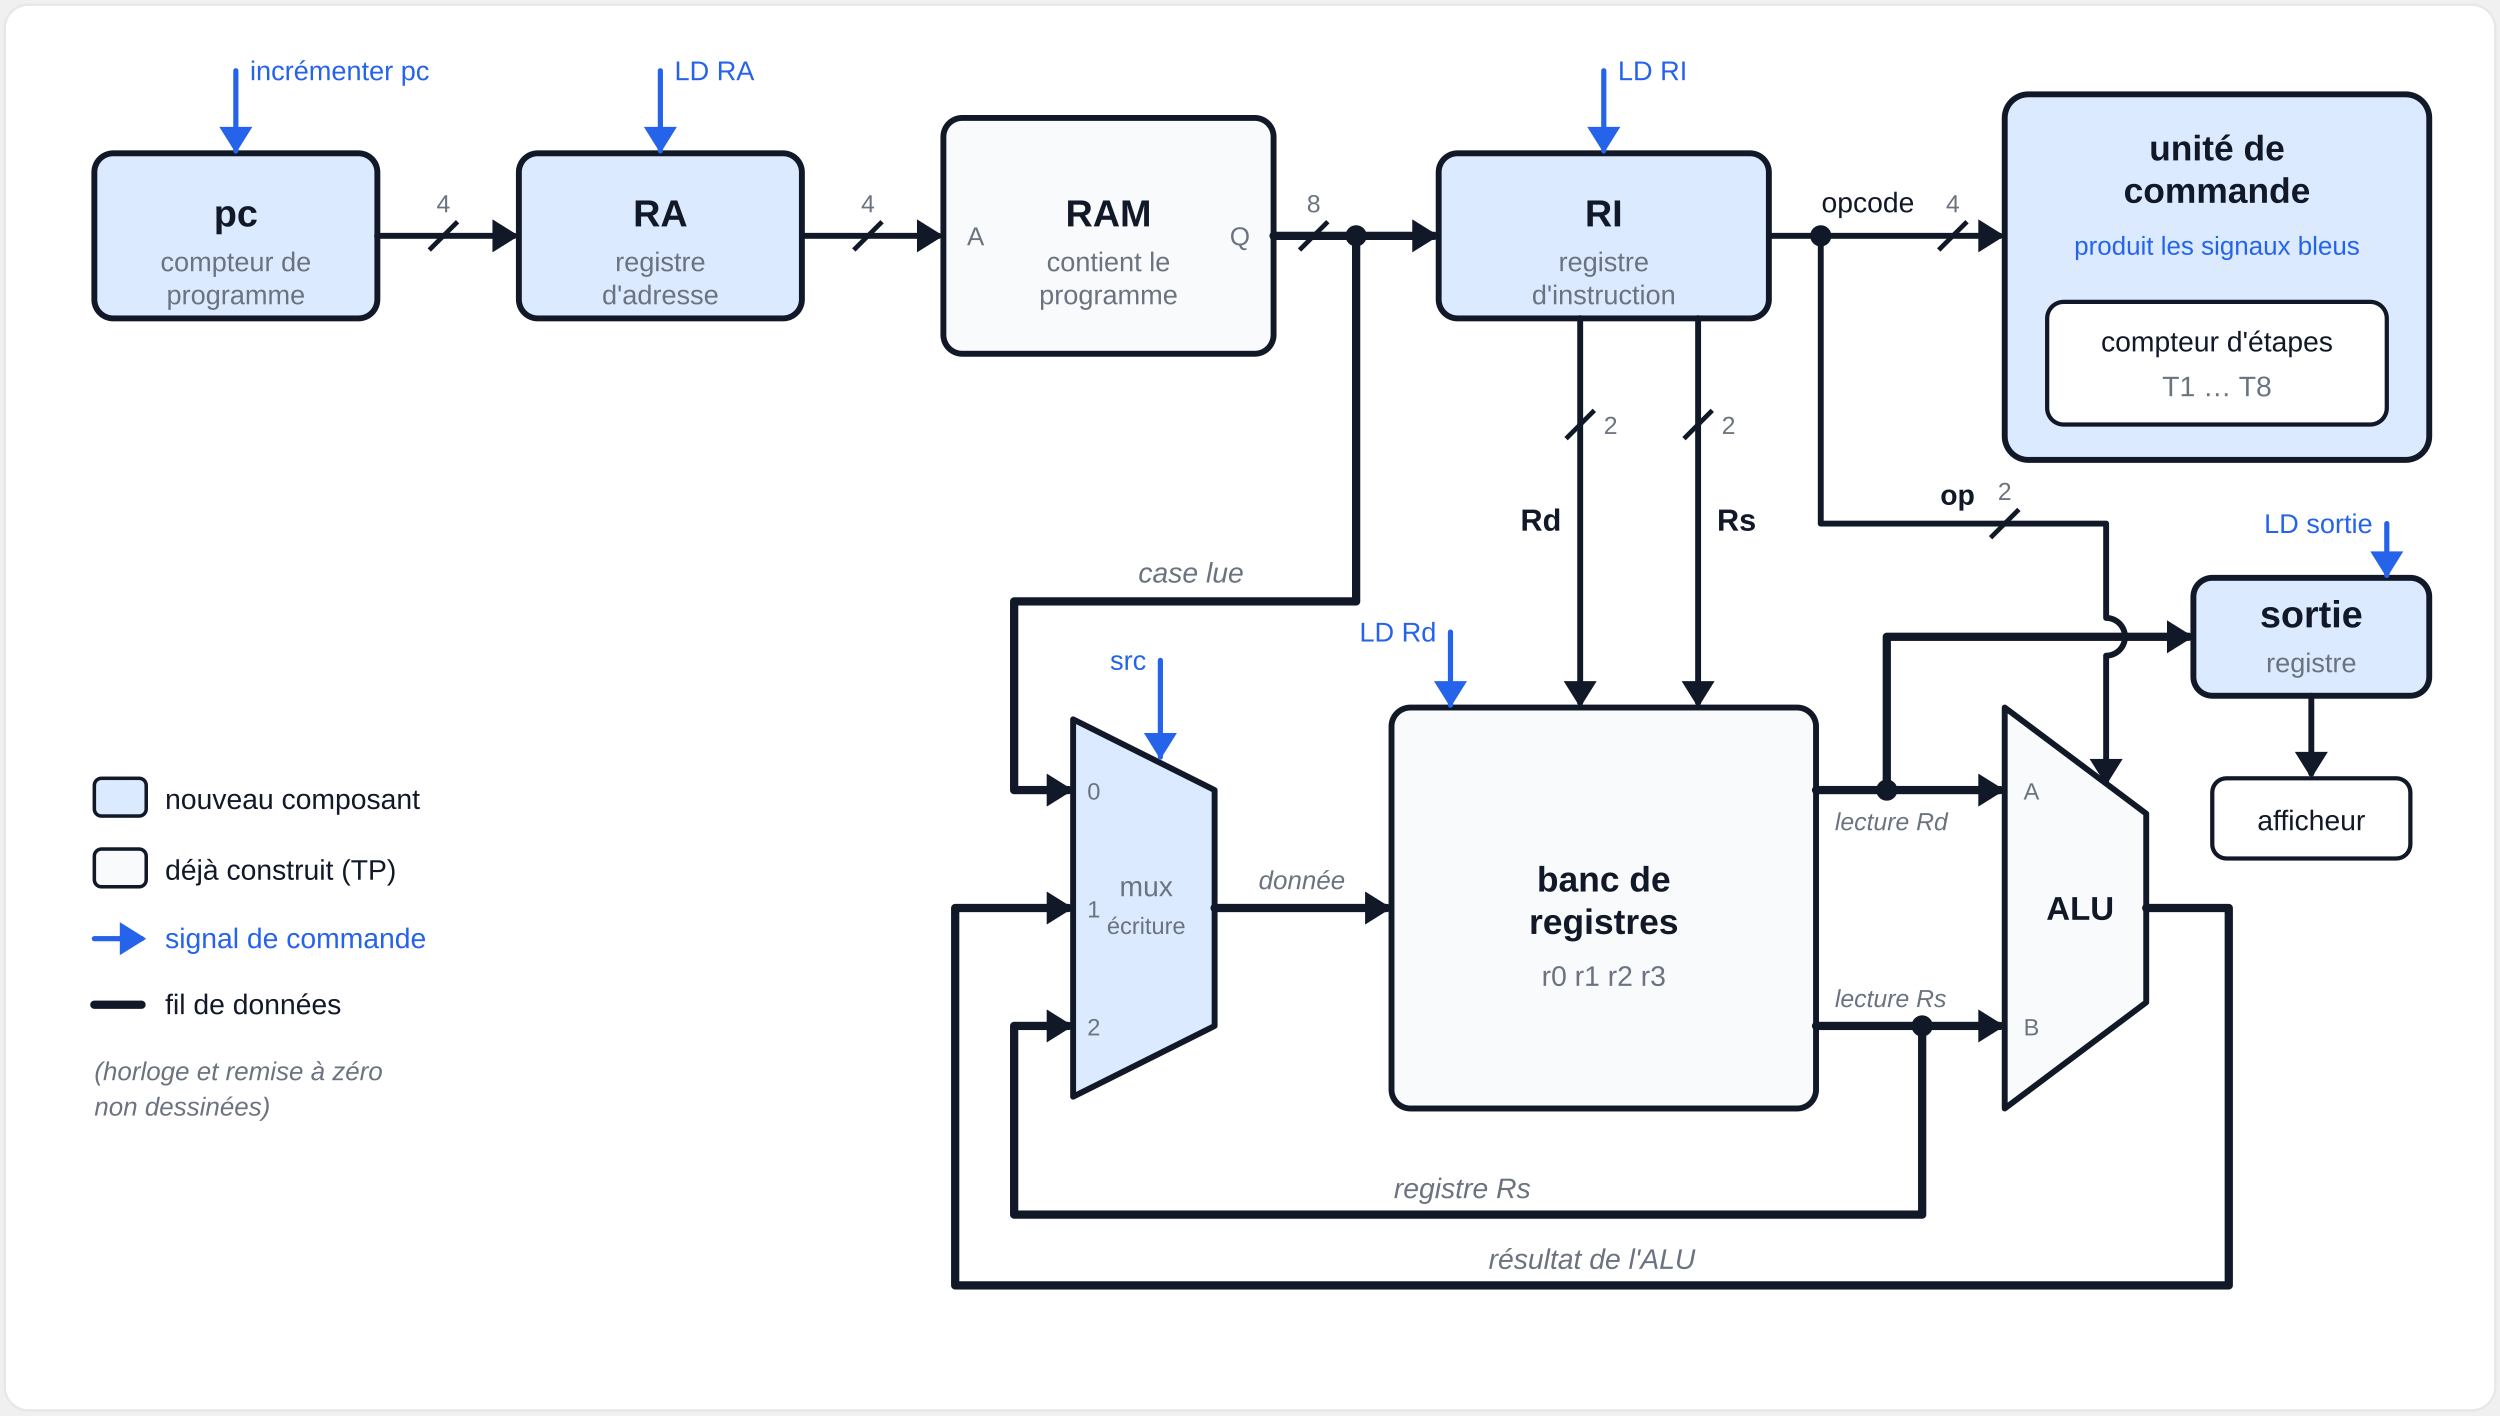
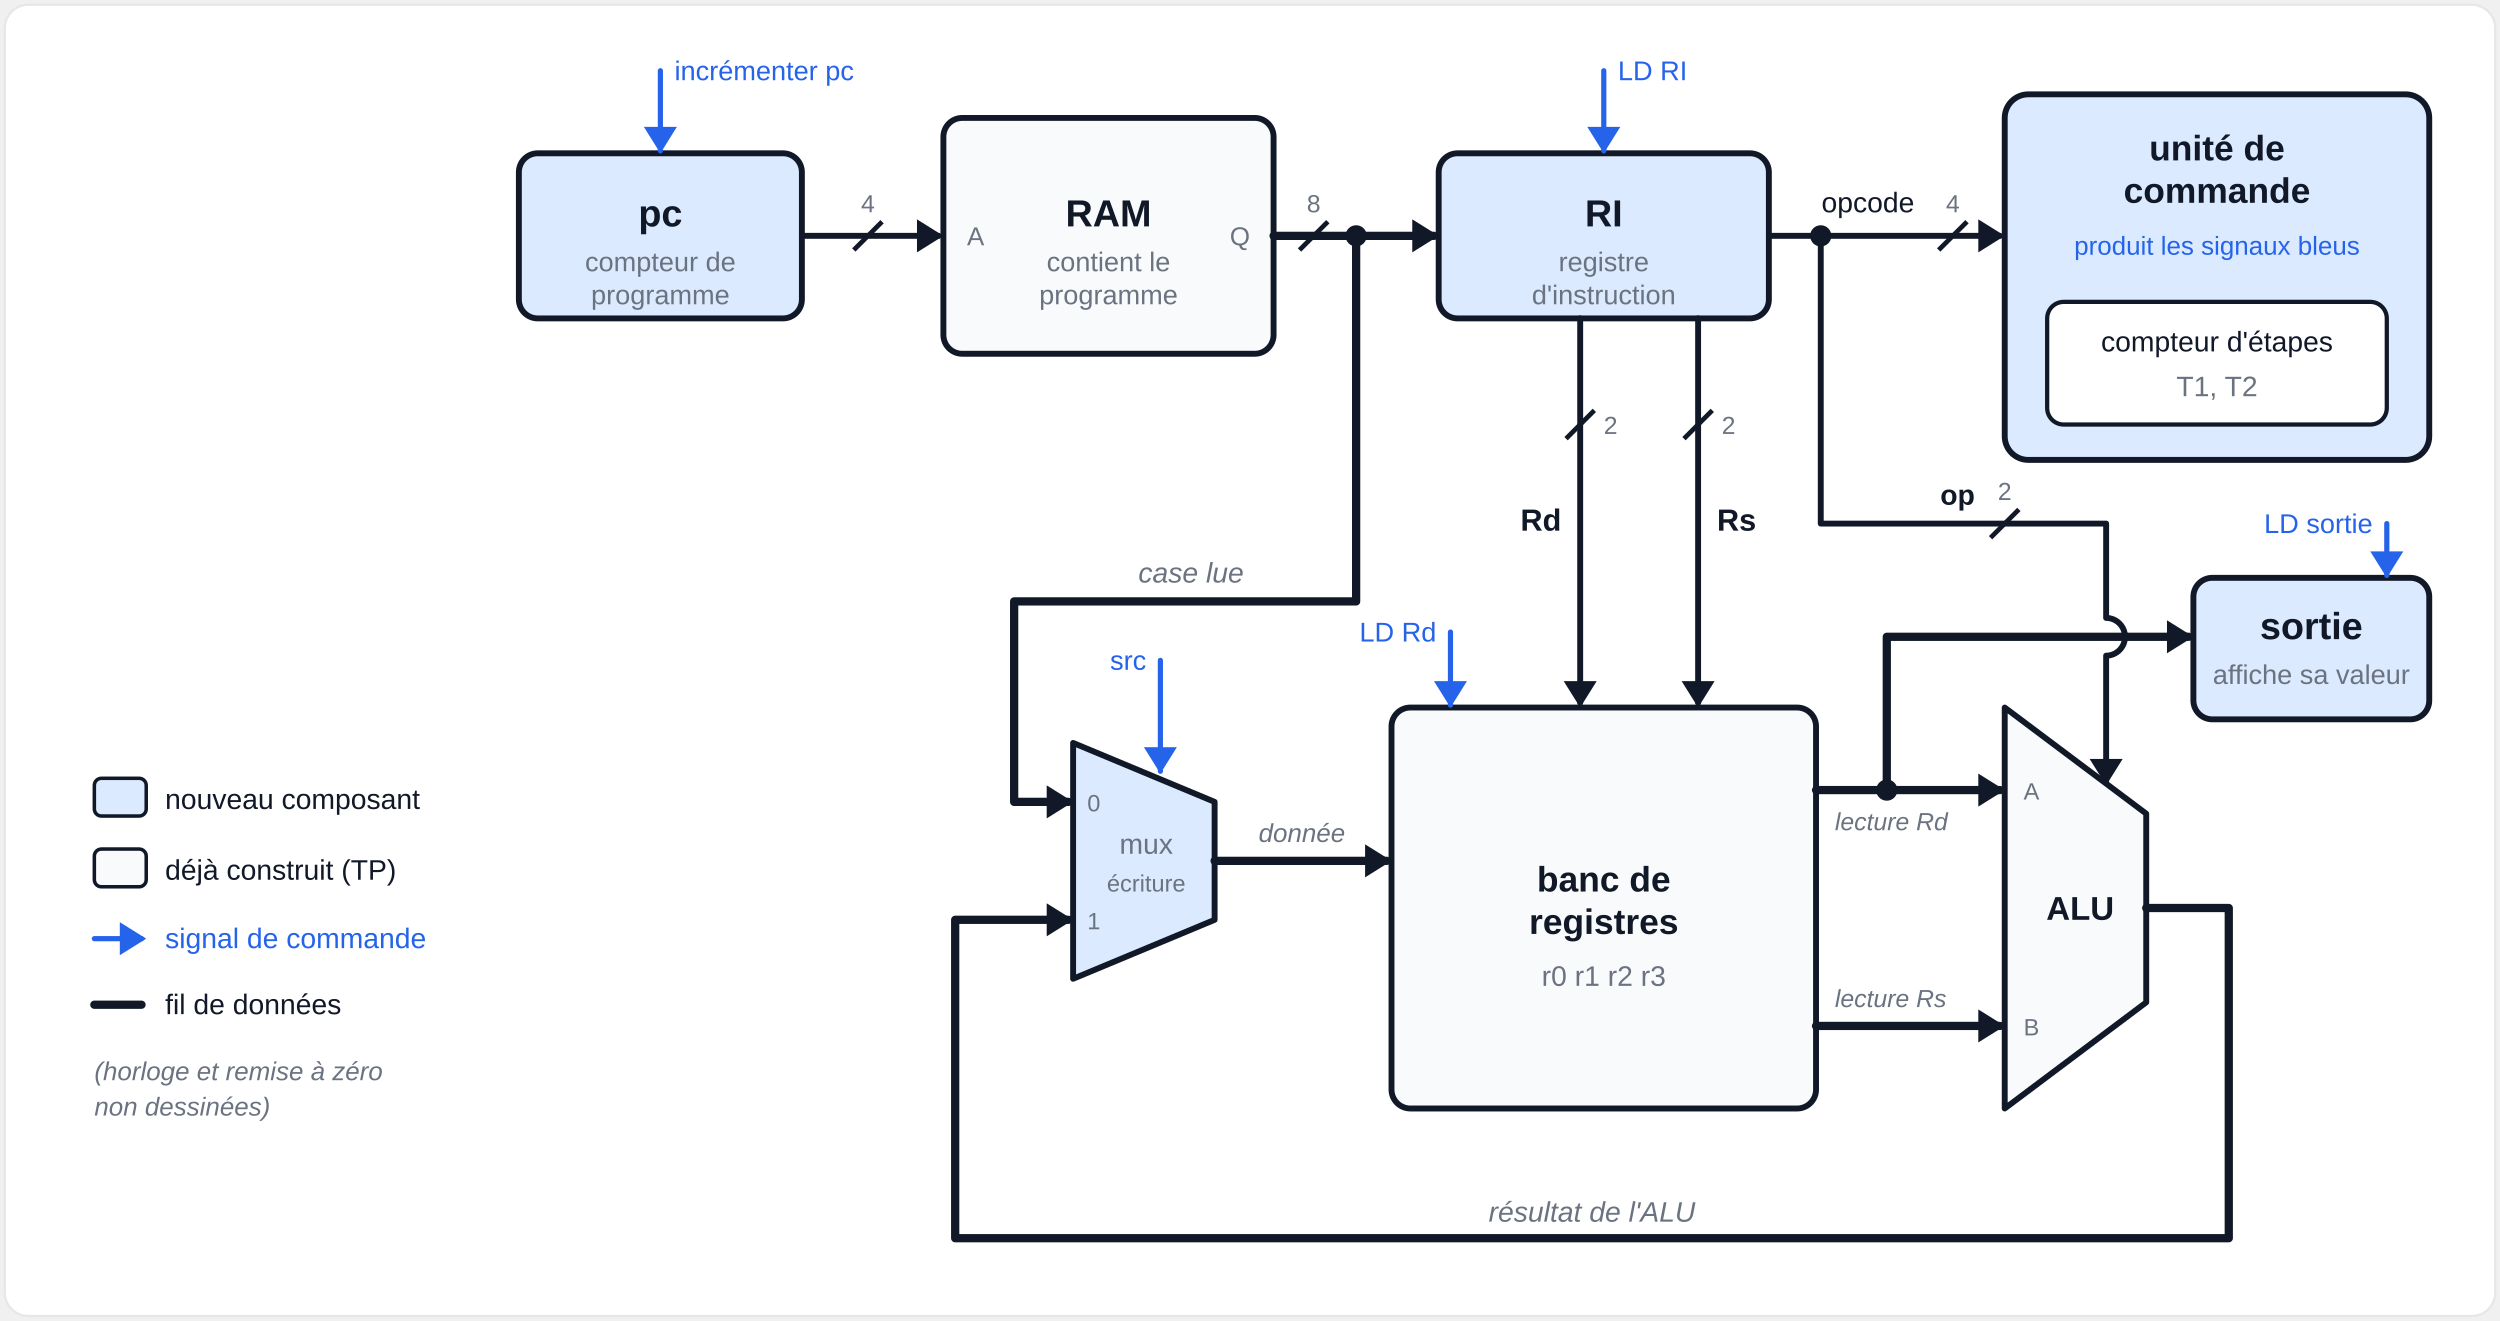
- <svg xmlns="http://www.w3.org/2000/svg" viewBox="0 0 1060 600" role="img" aria-label="Le processeur complet : compteur de programme, registre d'adresse, RAM, registre d'instruction, unité de commande, multiplexeur d'écriture, banc de registres, ALU et registre de sortie, avec les signaux de commande en bleu">
-   <rect x="2" y="2" width="1056" height="596" rx="10" fill="#ffffff" stroke="#e5e7eb" />
-   <rect x="40" y="65" width="120" height="70" rx="8" fill="#dbeafe" stroke="#111827" stroke-width="2.5" />
-   <text x="100.0" y="96.0" font-family="'Segoe UI',Arial,sans-serif" font-size="16" fill="#111827" font-weight="bold" text-anchor="middle">pc</text>
-   <text x="100.0" y="115.0" font-family="'Segoe UI',Arial,sans-serif" font-size="11.5" fill="#6b7280" font-weight="normal" text-anchor="middle">compteur de</text>
-   <text x="100.0" y="129.0" font-family="'Segoe UI',Arial,sans-serif" font-size="11.5" fill="#6b7280" font-weight="normal" text-anchor="middle">programme</text>
+ <svg xmlns="http://www.w3.org/2000/svg" viewBox="0 0 1060 560" role="img" aria-label="Le processeur complet : compteur de programme, registre d'adresse, RAM, registre d'instruction, unité de commande, multiplexeur d'écriture, banc de registres, ALU et registre de sortie, avec les signaux de commande en bleu">
+   <rect x="2" y="2" width="1056" height="556" rx="10" fill="#ffffff" stroke="#e5e7eb" />
  <rect x="220" y="65" width="120" height="70" rx="8" fill="#dbeafe" stroke="#111827" stroke-width="2.5" />
-   <text x="280.0" y="96.0" font-family="'Segoe UI',Arial,sans-serif" font-size="16" fill="#111827" font-weight="bold" text-anchor="middle">RA</text>
-   <text x="280.0" y="115.0" font-family="'Segoe UI',Arial,sans-serif" font-size="11.5" fill="#6b7280" font-weight="normal" text-anchor="middle">registre</text>
-   <text x="280.0" y="129.0" font-family="'Segoe UI',Arial,sans-serif" font-size="11.5" fill="#6b7280" font-weight="normal" text-anchor="middle">d'adresse</text>
+   <text x="280.0" y="96.0" font-family="'Segoe UI',Arial,sans-serif" font-size="16" fill="#111827" font-weight="bold" text-anchor="middle">pc</text>
+   <text x="280.0" y="115.0" font-family="'Segoe UI',Arial,sans-serif" font-size="11.5" fill="#6b7280" font-weight="normal" text-anchor="middle">compteur de</text>
+   <text x="280.0" y="129.0" font-family="'Segoe UI',Arial,sans-serif" font-size="11.5" fill="#6b7280" font-weight="normal" text-anchor="middle">programme</text>
  <rect x="400" y="50" width="140" height="100" rx="8" fill="#f8fafc" stroke="#111827" stroke-width="2.5" />
  <text x="470.0" y="96.0" font-family="'Segoe UI',Arial,sans-serif" font-size="16" fill="#111827" font-weight="bold" text-anchor="middle">RAM</text>
  <text x="470.0" y="115.0" font-family="'Segoe UI',Arial,sans-serif" font-size="11.5" fill="#6b7280" font-weight="normal" text-anchor="middle">contient le</text>
  <text x="470.0" y="129.0" font-family="'Segoe UI',Arial,sans-serif" font-size="11.5" fill="#6b7280" font-weight="normal" text-anchor="middle">programme</text>
  <rect x="610" y="65" width="140" height="70" rx="8" fill="#dbeafe" stroke="#111827" stroke-width="2.5" />
  <text x="680.0" y="96.0" font-family="'Segoe UI',Arial,sans-serif" font-size="16" fill="#111827" font-weight="bold" text-anchor="middle">RI</text>
  <text x="680.0" y="115.0" font-family="'Segoe UI',Arial,sans-serif" font-size="11.5" fill="#6b7280" font-weight="normal" text-anchor="middle">registre</text>
  <text x="680.0" y="129.0" font-family="'Segoe UI',Arial,sans-serif" font-size="11.5" fill="#6b7280" font-weight="normal" text-anchor="middle">d'instruction</text>
  <rect x="850" y="40" width="180" height="155" rx="10" fill="#dbeafe" stroke="#111827" stroke-width="2.5" />
  <text x="940" y="68" font-family="'Segoe UI',Arial,sans-serif" font-size="15" fill="#111827" font-weight="bold" text-anchor="middle">unité de</text>
  <text x="940" y="86" font-family="'Segoe UI',Arial,sans-serif" font-size="15" fill="#111827" font-weight="bold" text-anchor="middle">commande</text>
  <text x="940" y="108" font-family="'Segoe UI',Arial,sans-serif" font-size="11" fill="#2563eb" font-weight="normal" text-anchor="middle">produit les signaux bleus</text>
  <rect x="868" y="128" width="144" height="52" rx="7" fill="#ffffff" stroke="#111827" stroke-width="1.8" />
  <text x="940" y="149" font-family="'Segoe UI',Arial,sans-serif" font-size="12" fill="#111827" font-weight="normal" text-anchor="middle">compteur d'étapes</text>
-   <text x="940" y="168" font-family="'Segoe UI',Arial,sans-serif" font-size="12" fill="#6b7280" font-weight="normal" text-anchor="middle">T1 … T8</text>
-   <path d="M 160,100 L 218,100" fill="none" stroke="#111827" stroke-width="2.5" stroke-linejoin="round" stroke-linecap="round" />
-   <polygon points="220,100 208.8,93 208.8,107" fill="#111827" />
-   <line x1="182" y1="106" x2="194" y2="94" stroke="#111827" stroke-width="2" />
-   <text x="188" y="90" font-family="'Segoe UI',Arial,sans-serif" font-size="10.5" fill="#6b7280" font-weight="normal" text-anchor="middle">4</text>
+   <text x="940" y="168" font-family="'Segoe UI',Arial,sans-serif" font-size="12" fill="#6b7280" font-weight="normal" text-anchor="middle">T1, T2</text>
  <path d="M 340,100 L 398,100" fill="none" stroke="#111827" stroke-width="2.5" stroke-linejoin="round" stroke-linecap="round" />
  <polygon points="400,100 388.8,93 388.8,107" fill="#111827" />
  <line x1="362" y1="106" x2="374" y2="94" stroke="#111827" stroke-width="2" />
  <text x="368" y="90" font-family="'Segoe UI',Arial,sans-serif" font-size="10.5" fill="#6b7280" font-weight="normal" text-anchor="middle">4</text>
  <text x="410" y="104" font-family="'Segoe UI',Arial,sans-serif" font-size="11" fill="#6b7280" font-weight="normal" text-anchor="start">A</text>
  <text x="530" y="104" font-family="'Segoe UI',Arial,sans-serif" font-size="11" fill="#6b7280" font-weight="normal" text-anchor="end">Q</text>
  <path d="M 540,100 L 608,100" fill="none" stroke="#111827" stroke-width="3.5" stroke-linejoin="round" stroke-linecap="round" />
  <polygon points="610,100 598.8,93 598.8,107" fill="#111827" />
  <line x1="551" y1="106" x2="563" y2="94" stroke="#111827" stroke-width="2" />
  <text x="557" y="90" font-family="'Segoe UI',Arial,sans-serif" font-size="10.5" fill="#6b7280" font-weight="normal" text-anchor="middle">8</text>
  <path d="M 750,100 L 848,100" fill="none" stroke="#111827" stroke-width="2.5" stroke-linejoin="round" stroke-linecap="round" />
  <polygon points="850,100 838.8,93 838.8,107" fill="#111827" />
  <text x="792" y="90" font-family="'Segoe UI',Arial,sans-serif" font-size="12" fill="#111827" font-weight="normal" text-anchor="middle">opcode</text>
  <line x1="822" y1="106" x2="834" y2="94" stroke="#111827" stroke-width="2" />
  <text x="828" y="90" font-family="'Segoe UI',Arial,sans-serif" font-size="10.5" fill="#6b7280" font-weight="normal" text-anchor="middle">4</text>
-   <path d="M 100,30 L 100,64" fill="none" stroke="#2563eb" stroke-width="2.2" stroke-linejoin="round" stroke-linecap="round" />
-   <polygon points="100,65 93,53.8 107,53.8" fill="#2563eb" />
-   <text x="106" y="34" font-family="'Segoe UI',Arial,sans-serif" font-size="11.5" fill="#2563eb" font-weight="normal" text-anchor="start">incrémenter pc</text>
  <path d="M 280,30 L 280,64" fill="none" stroke="#2563eb" stroke-width="2.2" stroke-linejoin="round" stroke-linecap="round" />
  <polygon points="280,65 273,53.8 287,53.8" fill="#2563eb" />
-   <text x="286" y="34" font-family="'Segoe UI',Arial,sans-serif" font-size="11.5" fill="#2563eb" font-weight="normal" text-anchor="start">LD RA</text>
+   <text x="286" y="34" font-family="'Segoe UI',Arial,sans-serif" font-size="11.5" fill="#2563eb" font-weight="normal" text-anchor="start">incrémenter pc</text>
  <path d="M 680,30 L 680,64" fill="none" stroke="#2563eb" stroke-width="2.2" stroke-linejoin="round" stroke-linecap="round" />
  <polygon points="680,65 673,53.8 687,53.8" fill="#2563eb" />
  <text x="686" y="34" font-family="'Segoe UI',Arial,sans-serif" font-size="11.5" fill="#2563eb" font-weight="normal" text-anchor="start">LD RI</text>
  <rect x="590" y="300" width="180" height="170" rx="8" fill="#f8fafc" stroke="#111827" stroke-width="2.5" />
  <text x="680" y="378" font-family="'Segoe UI',Arial,sans-serif" font-size="15" fill="#111827" font-weight="bold" text-anchor="middle">banc de</text>
  <text x="680" y="396" font-family="'Segoe UI',Arial,sans-serif" font-size="15" fill="#111827" font-weight="bold" text-anchor="middle">registres</text>
  <text x="680" y="418" font-family="'Segoe UI',Arial,sans-serif" font-size="12" fill="#6b7280" font-weight="normal" text-anchor="middle">r0  r1  r2  r3</text>
-   <path d="M 455,305 L 515,335 L 515,435 L 455,465 Z" fill="#dbeafe" stroke="#111827" stroke-width="2.5" stroke-linejoin="round" stroke-linecap="round" />
-   <text x="486" y="380" font-family="'Segoe UI',Arial,sans-serif" font-size="12" fill="#6b7280" font-weight="normal" text-anchor="middle">mux</text>
-   <text x="486" y="396" font-family="'Segoe UI',Arial,sans-serif" font-size="10" fill="#6b7280" font-weight="normal" text-anchor="middle">écriture</text>
-   <text x="461" y="339" font-family="'Segoe UI',Arial,sans-serif" font-size="10" fill="#6b7280" font-weight="normal" text-anchor="start">0</text>
-   <text x="461" y="389" font-family="'Segoe UI',Arial,sans-serif" font-size="10" fill="#6b7280" font-weight="normal" text-anchor="start">1</text>
-   <text x="461" y="439" font-family="'Segoe UI',Arial,sans-serif" font-size="10" fill="#6b7280" font-weight="normal" text-anchor="start">2</text>
+   <path d="M 455,315 L 515,340 L 515,390 L 455,415 Z" fill="#dbeafe" stroke="#111827" stroke-width="2.5" stroke-linejoin="round" stroke-linecap="round" />
+   <text x="486" y="362" font-family="'Segoe UI',Arial,sans-serif" font-size="12" fill="#6b7280" font-weight="normal" text-anchor="middle">mux</text>
+   <text x="486" y="378" font-family="'Segoe UI',Arial,sans-serif" font-size="10" fill="#6b7280" font-weight="normal" text-anchor="middle">écriture</text>
+   <text x="461" y="344" font-family="'Segoe UI',Arial,sans-serif" font-size="10" fill="#6b7280" font-weight="normal" text-anchor="start">0</text>
+   <text x="461" y="394" font-family="'Segoe UI',Arial,sans-serif" font-size="10" fill="#6b7280" font-weight="normal" text-anchor="start">1</text>
  <path d="M 850,300 L 910,345 L 910,425 L 850,470 Z" fill="#f8fafc" stroke="#111827" stroke-width="2.5" stroke-linejoin="round" stroke-linecap="round" />
  <text x="882" y="390" font-family="'Segoe UI',Arial,sans-serif" font-size="14" fill="#111827" font-weight="bold" text-anchor="middle">ALU</text>
  <text x="858" y="339" font-family="'Segoe UI',Arial,sans-serif" font-size="10" fill="#6b7280" font-weight="normal" text-anchor="start">A</text>
  <text x="858" y="439" font-family="'Segoe UI',Arial,sans-serif" font-size="10" fill="#6b7280" font-weight="normal" text-anchor="start">B</text>
  <path d="M 670,135 L 670,298" fill="none" stroke="#111827" stroke-width="2.5" stroke-linejoin="round" stroke-linecap="round" />
  <polygon points="670,300 663,288.8 677,288.8" fill="#111827" />
  <text x="662" y="225" font-family="'Segoe UI',Arial,sans-serif" font-size="13" fill="#111827" font-weight="bold" text-anchor="end">Rd</text>
  <line x1="664" y1="186" x2="676" y2="174" stroke="#111827" stroke-width="2" />
  <text x="680" y="184" font-family="'Segoe UI',Arial,sans-serif" font-size="10.5" fill="#6b7280" font-weight="normal" text-anchor="start">2</text>
  <path d="M 720,135 L 720,298" fill="none" stroke="#111827" stroke-width="2.5" stroke-linejoin="round" stroke-linecap="round" />
  <polygon points="720,300 713,288.8 727,288.8" fill="#111827" />
  <text x="728" y="225" font-family="'Segoe UI',Arial,sans-serif" font-size="13" fill="#111827" font-weight="bold" text-anchor="start">Rs</text>
  <line x1="714" y1="186" x2="726" y2="174" stroke="#111827" stroke-width="2" />
  <text x="730" y="184" font-family="'Segoe UI',Arial,sans-serif" font-size="10.5" fill="#6b7280" font-weight="normal" text-anchor="start">2</text>
  <circle cx="575" cy="100" r="4.5" fill="#111827" />
-   <path d="M 575,100 L 575,255 L 430,255 L 430,335 L 453,335" fill="none" stroke="#111827" stroke-width="3.5" stroke-linejoin="round" stroke-linecap="round" />
-   <polygon points="455,335 443.8,328 443.8,342" fill="#111827" />
+   <path d="M 575,100 L 575,255 L 430,255 L 430,340 L 453,340" fill="none" stroke="#111827" stroke-width="3.5" stroke-linejoin="round" stroke-linecap="round" />
+   <polygon points="455,340 443.8,333 443.8,347" fill="#111827" />
  <text x="505" y="247" font-family="'Segoe UI',Arial,sans-serif" font-size="12" fill="#6b7280" font-weight="normal" text-anchor="middle" font-style="italic">case lue</text>
-   <path d="M 515,385 L 588,385" fill="none" stroke="#111827" stroke-width="3.5" stroke-linejoin="round" stroke-linecap="round" />
-   <polygon points="590,385 578.8,378 578.8,392" fill="#111827" />
-   <text x="552" y="377" font-family="'Segoe UI',Arial,sans-serif" font-size="11" fill="#6b7280" font-weight="normal" text-anchor="middle" font-style="italic">donnée</text>
+   <path d="M 515,365 L 588,365" fill="none" stroke="#111827" stroke-width="3.5" stroke-linejoin="round" stroke-linecap="round" />
+   <polygon points="590,365 578.8,358 578.8,372" fill="#111827" />
+   <text x="552" y="357" font-family="'Segoe UI',Arial,sans-serif" font-size="11" fill="#6b7280" font-weight="normal" text-anchor="middle" font-style="italic">donnée</text>
  <path d="M 770,335 L 848,335" fill="none" stroke="#111827" stroke-width="3.5" stroke-linejoin="round" stroke-linecap="round" />
  <polygon points="850,335 838.8,328 838.8,342" fill="#111827" />
  <path d="M 770,435 L 848,435" fill="none" stroke="#111827" stroke-width="3.5" stroke-linejoin="round" stroke-linecap="round" />
  <polygon points="850,435 838.8,428 838.8,442" fill="#111827" />
  <text x="778" y="352" font-family="'Segoe UI',Arial,sans-serif" font-size="10.5" fill="#6b7280" font-weight="normal" text-anchor="start" font-style="italic">lecture Rd</text>
  <text x="778" y="427" font-family="'Segoe UI',Arial,sans-serif" font-size="10.5" fill="#6b7280" font-weight="normal" text-anchor="start" font-style="italic">lecture Rs</text>
-   <circle cx="815" cy="435" r="4.5" fill="#111827" />
-   <path d="M 815,435 L 815,515 L 430,515 L 430,435 L 453,435" fill="none" stroke="#111827" stroke-width="3.5" stroke-linejoin="round" stroke-linecap="round" />
-   <polygon points="455,435 443.8,428 443.8,442" fill="#111827" />
-   <path d="M 910,385 L 945,385 L 945,545 L 405,545 L 405,385 L 453,385" fill="none" stroke="#111827" stroke-width="3.5" stroke-linejoin="round" stroke-linecap="round" />
-   <polygon points="455,385 443.8,378 443.8,392" fill="#111827" />
-   <text x="675" y="538" font-family="'Segoe UI',Arial,sans-serif" font-size="12" fill="#6b7280" font-weight="normal" text-anchor="middle" font-style="italic">résultat de l'ALU</text>
-   <text x="620" y="508" font-family="'Segoe UI',Arial,sans-serif" font-size="12" fill="#6b7280" font-weight="normal" text-anchor="middle" font-style="italic">registre Rs</text>
+   <path d="M 910,385 L 945,385 L 945,525 L 405,525 L 405,390 L 453,390" fill="none" stroke="#111827" stroke-width="3.5" stroke-linejoin="round" stroke-linecap="round" />
+   <polygon points="455,390 443.8,383 443.8,397" fill="#111827" />
+   <text x="675" y="518" font-family="'Segoe UI',Arial,sans-serif" font-size="12" fill="#6b7280" font-weight="normal" text-anchor="middle" font-style="italic">résultat de l'ALU</text>
  <circle cx="800" cy="335" r="4.5" fill="#111827" />
  <path d="M 800,335 L 800,270 L 928,270" fill="none" stroke="#111827" stroke-width="3.5" stroke-linejoin="round" stroke-linecap="round" />
  <polygon points="930,270 918.8,263 918.8,277" fill="#111827" />
-   <rect x="930" y="245" width="100" height="50" rx="8" fill="#dbeafe" stroke="#111827" stroke-width="2.5" />
-   <text x="980.0" y="266.0" font-family="'Segoe UI',Arial,sans-serif" font-size="16" fill="#111827" font-weight="bold" text-anchor="middle">sortie</text>
-   <text x="980.0" y="285.0" font-family="'Segoe UI',Arial,sans-serif" font-size="11.5" fill="#6b7280" font-weight="normal" text-anchor="middle">registre</text>
-   <path d="M 980,295 L 980,328" fill="none" stroke="#111827" stroke-width="2.5" stroke-linejoin="round" stroke-linecap="round" />
-   <polygon points="980,330 973,318.8 987,318.8" fill="#111827" />
-   <rect x="938" y="330" width="84" height="34" rx="6" fill="#ffffff" stroke="#111827" stroke-width="1.8" />
-   <text x="980" y="352" font-family="'Segoe UI',Arial,sans-serif" font-size="12" fill="#111827" font-weight="normal" text-anchor="middle">afficheur</text>
+   <rect x="930" y="245" width="100" height="60" rx="8" fill="#dbeafe" stroke="#111827" stroke-width="2.5" />
+   <text x="980.0" y="271.0" font-family="'Segoe UI',Arial,sans-serif" font-size="16" fill="#111827" font-weight="bold" text-anchor="middle">sortie</text>
+   <text x="980.0" y="290.0" font-family="'Segoe UI',Arial,sans-serif" font-size="11.5" fill="#6b7280" font-weight="normal" text-anchor="middle">affiche sa valeur</text>
  <path d="M 615,268 L 615,299" fill="none" stroke="#2563eb" stroke-width="2.2" stroke-linejoin="round" stroke-linecap="round" />
  <polygon points="615,300 608,288.8 622,288.8" fill="#2563eb" />
  <text x="609" y="272" font-family="'Segoe UI',Arial,sans-serif" font-size="11.5" fill="#2563eb" font-weight="normal" text-anchor="end">LD Rd</text>
-   <path d="M 492,280 L 492,321" fill="none" stroke="#2563eb" stroke-width="2.2" stroke-linejoin="round" stroke-linecap="round" />
-   <polygon points="492,322 485,310.8 499,310.8" fill="#2563eb" />
+   <path d="M 492,280 L 492,327" fill="none" stroke="#2563eb" stroke-width="2.2" stroke-linejoin="round" stroke-linecap="round" />
+   <polygon points="492,328 485,316.8 499,316.8" fill="#2563eb" />
  <text x="486" y="284" font-family="'Segoe UI',Arial,sans-serif" font-size="11.5" fill="#2563eb" font-weight="normal" text-anchor="end">src</text>
  <circle cx="772" cy="100" r="4.5" fill="#111827" />
  <path d="M 772,100 L 772,222 L 893,222 L 893,262 A 8,8 0 0 1 893,278 L 893,331" fill="none" stroke="#111827" stroke-width="2.5" stroke-linejoin="round" stroke-linecap="round" />
  <polygon points="893,333 886,321.8 900,321.8" fill="#111827" />
  <text x="830" y="214" font-family="'Segoe UI',Arial,sans-serif" font-size="12" fill="#111827" font-weight="bold" text-anchor="middle">op</text>
  <line x1="844" y1="228" x2="856" y2="216" stroke="#111827" stroke-width="2" />
  <text x="850" y="212" font-family="'Segoe UI',Arial,sans-serif" font-size="10.5" fill="#6b7280" font-weight="normal" text-anchor="middle">2</text>
  <path d="M 1012,222 L 1012,244" fill="none" stroke="#2563eb" stroke-width="2.2" stroke-linejoin="round" stroke-linecap="round" />
  <polygon points="1012,245 1005,233.8 1019,233.8" fill="#2563eb" />
  <text x="1006" y="226" font-family="'Segoe UI',Arial,sans-serif" font-size="11.5" fill="#2563eb" font-weight="normal" text-anchor="end">LD sortie</text>
  <rect x="40" y="330" width="22" height="16" rx="3" fill="#dbeafe" stroke="#111827" stroke-width="1.5" />
  <text x="70" y="343" font-family="'Segoe UI',Arial,sans-serif" font-size="12" fill="#111827" font-weight="normal" text-anchor="start">nouveau composant</text>
  <rect x="40" y="360" width="22" height="16" rx="3" fill="#f8fafc" stroke="#111827" stroke-width="1.5" />
  <text x="70" y="373" font-family="'Segoe UI',Arial,sans-serif" font-size="12" fill="#111827" font-weight="normal" text-anchor="start">déjà construit (TP)</text>
  <path d="M 40,398 L 60,398" fill="none" stroke="#2563eb" stroke-width="2.2" stroke-linejoin="round" stroke-linecap="round" />
  <polygon points="62,398 50.8,391 50.8,405" fill="#2563eb" />
  <text x="70" y="402" font-family="'Segoe UI',Arial,sans-serif" font-size="12" fill="#2563eb" font-weight="normal" text-anchor="start">signal de commande</text>
  <path d="M 40,426 L 60,426" fill="none" stroke="#111827" stroke-width="3.5" stroke-linejoin="round" stroke-linecap="round" />
  <text x="70" y="430" font-family="'Segoe UI',Arial,sans-serif" font-size="12" fill="#111827" font-weight="normal" text-anchor="start">fil de données</text>
  <text x="40" y="458" font-family="'Segoe UI',Arial,sans-serif" font-size="11" fill="#6b7280" font-weight="normal" text-anchor="start" font-style="italic">(horloge et remise à zéro</text>
  <text x="40" y="473" font-family="'Segoe UI',Arial,sans-serif" font-size="11" fill="#6b7280" font-weight="normal" text-anchor="start" font-style="italic">non dessinées)</text>
</svg>
